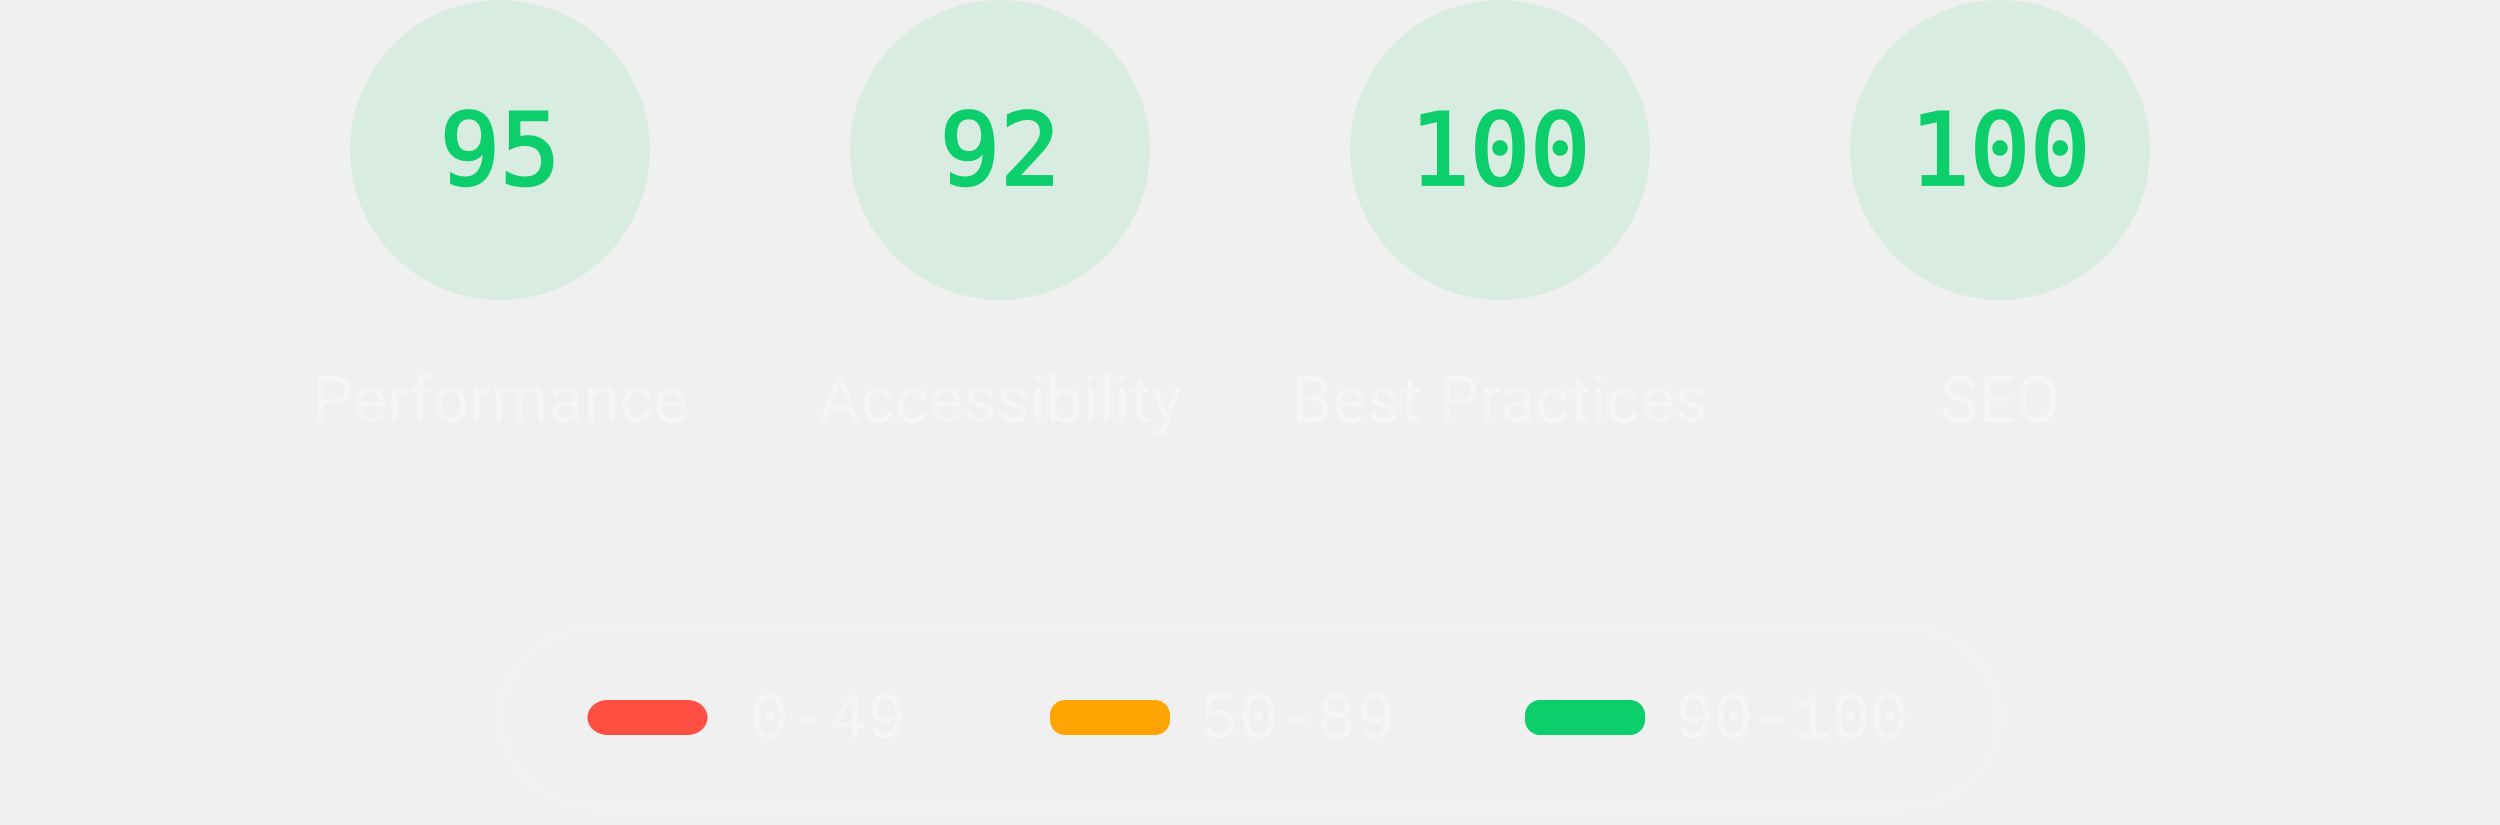
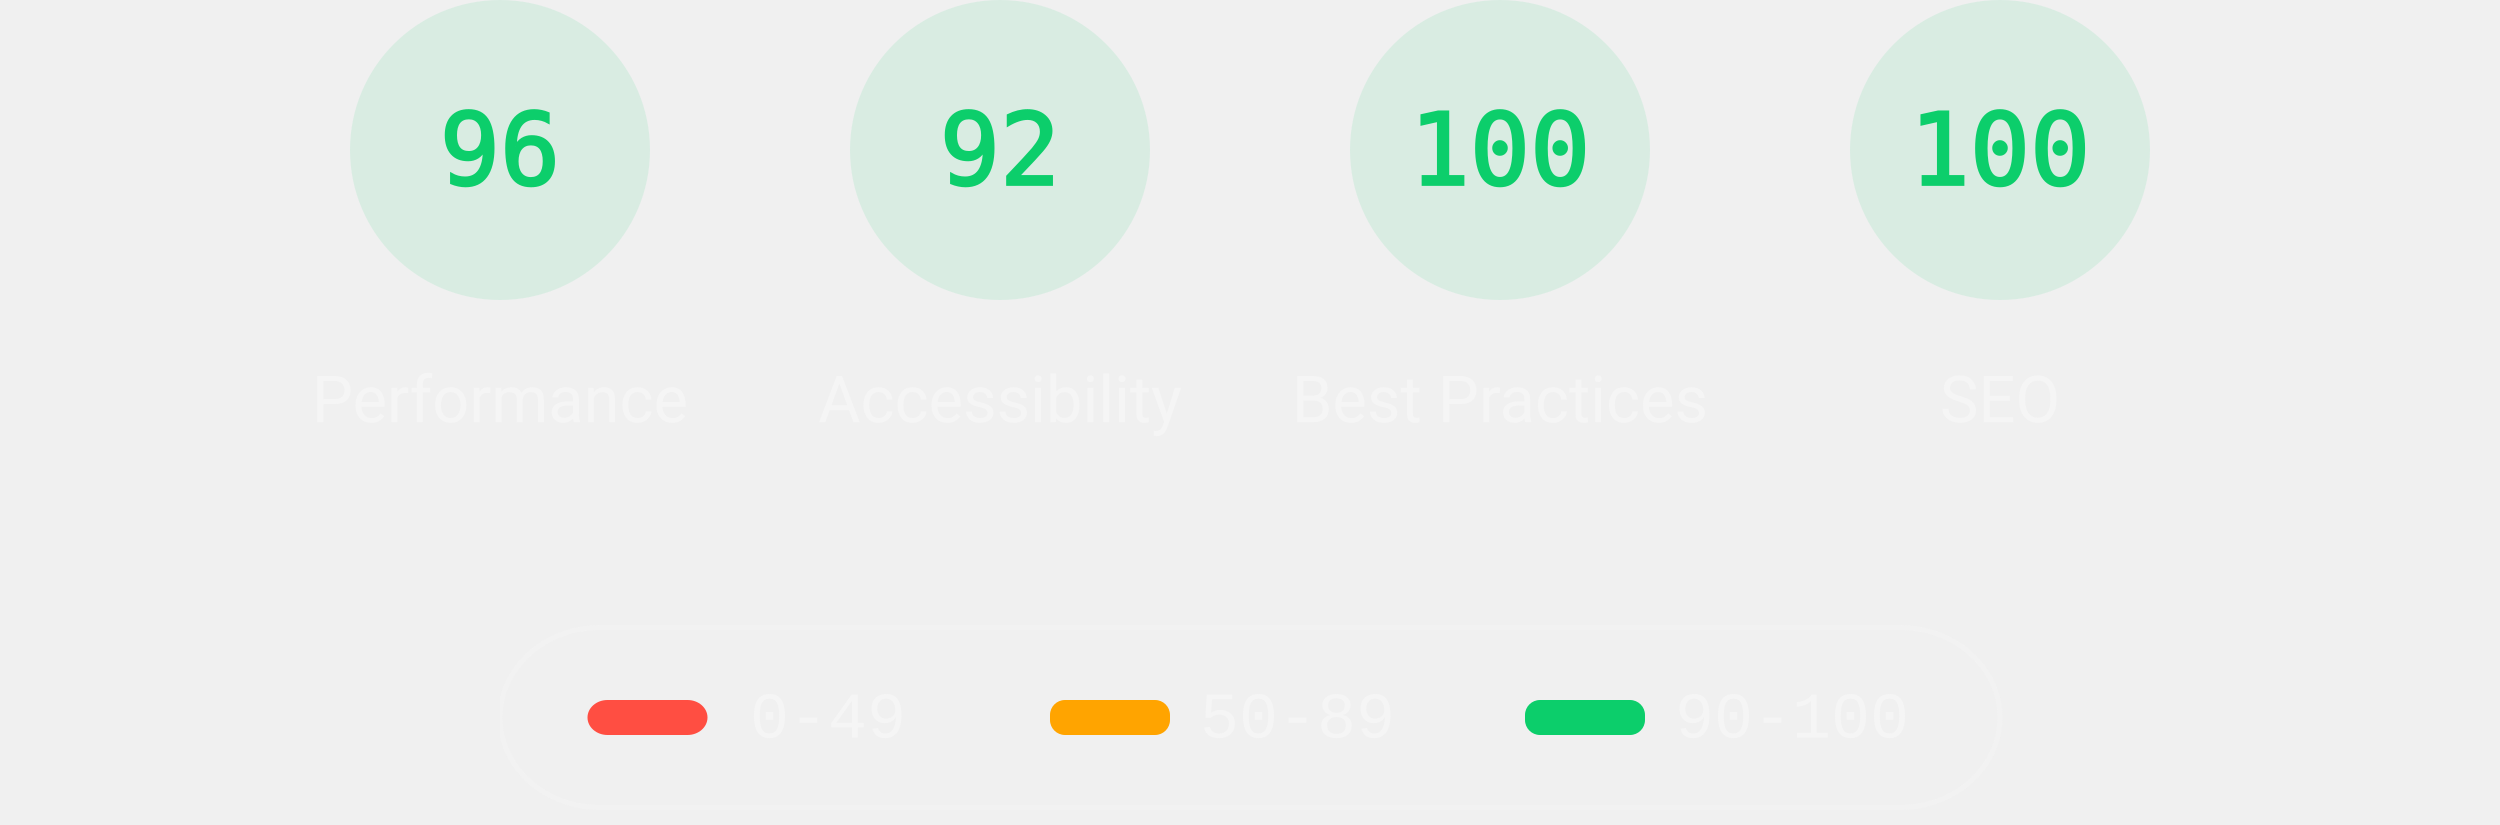
<svg xmlns="http://www.w3.org/2000/svg" class="theme--dark" fill="none" width="1000" height="330">
  <style>
			.gauge-base {
				opacity: 0.1
			}

			.gauge-arc {
				fill: none;
				animation-delay: 250ms;
				stroke-linecap: round;
				transform: rotate(-90deg);
				transform-origin: 100px 60px;
				animation: load-gauge 1s ease forwards
			}

			.guage-text {
				font-size: 40px;
				font-family: monospace;
				text-align: center
			}

			.guage-red {
				color: #ff4e42;
				fill: #ff4e42;
				stroke: #ff4e42
			}
			.guage-orange {
				color: #ffa400;
				fill: #ffa400;
				stroke: #ffa400
			}
			.guage-green {
				color: #0cce6b;
				fill: #0cce6b;
				stroke: #0cce6b
			}
			.theme--agnostic .guage-undefined {
				color: #5c5c5c;
				fill: #5c5c5c;
				stroke: #5c5c5c
			}
			.theme--light .guage-undefined {
				color: #1e1e1e;
				fill: #1e1e1e;
				stroke: #1e1e1e
			}
			.theme--dark .guage-undefined {
				color: #f5f5f5;
				fill: #f5f5f5;
				stroke: #f5f5f5
			}

			.guage-title {
				stroke: none;
				font-size: 26px;
				line-height: 26px;
				font-family: Roboto, Halvetica, Arial, sans-serif
			}
			.metric.guage-title {
				font-family: 'Courier New', Courier, monospace
			}
			.theme--agnostic .guage-title {
				color: #737373;
				fill: #737373
			}
			.theme--light .guage-title {
				color: #212121;
				fill: #212121
			}
			.theme--dark .guage-title {
				color: #f5f5f5;
				fill: #f5f5f5
			}

			@keyframes load-gauge {
				from {
					stroke-dasharray: 0 352.858
				}
			}
			.lh-gauge--pwa__disc {
				fill: #e0e0e0
			}
			.lh-gauge--pwa__logo {
				position: relative;
				fill: #b0b0b0
			}
			.lh-gauge--pwa__invisible {
				display: none
			}
			.lh-gauge--pwa__visible {
				display: inline
			}
			.guage-invisible {
				display: none
			}
			.lh-gauge--pwa__logo--primary-color {
				fill: #304ffe
			}
			.theme--agnostic .lh-gauge--pwa__logo--secondary-color {
				fill: #787878
			}
			.theme--light .lh-gauge--pwa__logo--secondary-color {
				fill: #3d3d3d
			}
			.theme--dark .lh-gauge--pwa__logo--secondary-color {
				fill: #d8b6b6
			}
			.theme--light #svg_2 {
				stroke: #00000022
			}
			.theme--agnostic #svg_2 {
				stroke: #616161
			}
			.theme--light #svg_2 {
				stroke: #00000022
			}
			.theme--dark #svg_2 {
				stroke: #f5f5f566
			}
		</style>
  <svg class="guage-div guage-perf guage-green" viewBox="0 0 200 200" width="200" height="200" x="100" y="0">
    <circle class="gauge-base" r="56" cx="100" cy="60" stroke-width="8" />
-     <circle class="gauge-arc guage-arc-1" r="56" cx="100" cy="60" stroke-width="8" style="stroke-dasharray: 334.265, 351.858;" />
-     <text class="guage-text" x="100px" y="60px" alignment-baseline="central" dominant-baseline="central" text-anchor="middle">95</text>
+     <circle class="gauge-arc guage-arc-1" r="56" cx="100" cy="60" stroke-width="8" style="stroke-dasharray: 337.784, 351.858;" />
+     <text class="guage-text" x="100px" y="60px" alignment-baseline="central" dominant-baseline="central" text-anchor="middle">96</text>
    <text class="guage-title" x="100px" y="160px" alignment-baseline="central" dominant-baseline="central" text-anchor="middle">Performance</text>
  </svg>
  <svg class="guage-div guage-acc guage-green" viewBox="0 0 200 200" width="200" height="200" x="300" y="0">
    <circle class="gauge-base" r="56" cx="100" cy="60" stroke-width="8" />
    <circle class="gauge-arc guage-arc-2" r="56" cx="100" cy="60" stroke-width="8" style="stroke-dasharray: 323.709, 351.858;" />
    <text class="guage-text" x="100px" y="60px" alignment-baseline="central" dominant-baseline="central" text-anchor="middle">92</text>
    <text class="guage-title" x="100px" y="160px" alignment-baseline="central" dominant-baseline="central" text-anchor="middle">Accessibility</text>
  </svg>
  <svg class="guage-div guage-best guage-green" viewBox="0 0 200 200" width="200" height="200" x="500" y="0">
    <circle class="gauge-base" r="56" cx="100" cy="60" stroke-width="8" />
    <circle class="gauge-arc guage-arc-3" r="56" cx="100" cy="60" stroke-width="8" style="stroke-dasharray: 351.858, 351.858;" />
    <text class="guage-text" x="100px" y="60px" alignment-baseline="central" dominant-baseline="central" text-anchor="middle">100</text>
    <text class="guage-title" x="100px" y="160px" alignment-baseline="central" dominant-baseline="central" text-anchor="middle">Best Practices</text>
  </svg>
  <svg class="guage-div guage-seo guage-green" viewBox="0 0 200 200" width="200" height="200" x="700" y="0">
    <circle class="gauge-base" r="56" cx="100" cy="60" stroke-width="8" />
    <circle class="gauge-arc guage-arc-4" r="56" cx="100" cy="60" stroke-width="8" style="stroke-dasharray: 351.858, 351.858;" />
    <text class="guage-text" x="100px" y="60px" alignment-baseline="central" dominant-baseline="central" text-anchor="middle">100</text>
    <text class="guage-title" x="100px" y="160px" alignment-baseline="central" dominant-baseline="central" text-anchor="middle">SEO</text>
  </svg>
  <svg class="guage-div guage-pwa guage-invisible" viewBox="0 0 200 200" width="200" height="200" x="900" y="0">
    <svg viewBox="0 0 60 60" width="112" height="112" x="44" y="4">
      <defs>
        <linearGradient id="lh-gauge--pwa__check-circle__gradient-0" x1="50%" y1="0%" x2="50%" y2="100%">
          <stop stop-color="#00C852" offset="0%" />
          <stop stop-color="#009688" offset="100%" />
        </linearGradient>
        <linearGradient id="lh-gauge--pwa__installable__shadow-gradient-0" x1="76.056%" x2="24.111%" y1="82.995%" y2="24.735%">
          <stop stop-color="#A5D6A7" offset="0%" />
          <stop stop-color="#80CBC4" offset="100%" />
        </linearGradient>
        <linearGradient id="lh-gauge--pwa__fast-reliable__shadow-gradient-0" x1="76.056%" y1="82.995%" x2="25.678%" y2="26.493%">
          <stop stop-color="#64B5F6" offset="0%" />
          <stop stop-color="#2979FF" offset="100%" />
        </linearGradient>
        <g id="lh-gauge--pwa__fast-reliable-badge-0">
          <circle fill="#FFFFFF" cx="10" cy="10" r="10" />
          <path fill="#304FFE" d="M10 3.58l5.25 2.34v3.5c0 3.23-2.24 6.26-5.25 7-3.01-.74-5.25-3.77-5.25-7v-3.5L10 3.58zm-.47 10.74l2.76-4.83.03-.07c.04-.08 0-.24-.22-.24h-1.64l.47-3.26h-.47l-2.7 4.77c-.02.01.05-.1-.04.05-.09.16-.1.31.18.31h1.63l-.47 3.27h.47z" />
        </g>
        <g id="lh-gauge--pwa__installable-badge-0">
          <circle fill="#FFFFFF" cx="10" cy="10" r="10" />
          <path fill="#009688" d="M10 4.167A5.835 5.835 0 0 0 4.167 10 5.835 5.835 0 0 0 10 15.833 5.835 5.835 0 0 0 15.833 10 5.835 5.835 0 0 0 10 4.167zm2.917 6.416h-2.334v2.334H9.417v-2.334H7.083V9.417h2.334V7.083h1.166v2.334h2.334v1.166z" />
        </g>
      </defs>
      <g stroke="none" fill-rule="nonzero">
        <circle class="lh-gauge--pwa__disc" cx="30" cy="30" r="30" />
        <g class="lh-gauge--pwa__logo">
          <path d="M35.66 19.39l.7-1.75h2L37.4 15 38.6 12l3.4 9h-2.51l-.58-1.61z" />
          <path d="M33.52 21l3.65-9h-2.42l-2.5 5.82L30.5 12h-1.86l-1.9 5.82-1.35-2.65-1.21 3.72L25.4 21h2.38l1.72-5.2 1.64 5.2z" />
          <path fill-rule="nonzero" d="M20.3 17.91h1.48c.45 0 .85-.05 1.2-.15l.39-1.18 1.07-3.3a2.64 2.64 0 0 0-.28-.37c-.55-.6-1.36-.91-2.42-.91H18v9h2.3V17.9zm1.96-3.84c.22.22.33.5.33.87 0 .36-.1.65-.29.87-.2.23-.59.35-1.15.35h-.86v-2.41h.87c.52 0 .89.1 1.1.32z" />
        </g>
        <rect class="lh-gauge--pwa__component lh-gauge--pwa__na-line lh-gauge--pwa__invisible" fill="#FFFFFF" x="20" y="32" width="20" height="4" rx="2" />
        <g class="lh-gauge--pwa__component lh-gauge--pwa__fast-reliable-badge lh-gauge--pwa__invisible" transform="translate(20, 29)">
          <path fill="url(#lh-gauge--pwa__fast-reliable__shadow-gradient-0)" d="M33.63 19.49A30 30 0 0 1 16.2 30.36L3 17.14 17.14 3l16.49 16.49z" />
          <use href="#lh-gauge--pwa__fast-reliable-badge-0" />
        </g>
        <g class="lh-gauge--pwa__component lh-gauge--pwa__installable-badge lh-gauge--pwa__invisible" transform="translate(20, 29)">
          <path fill="url(#lh-gauge--pwa__installable__shadow-gradient-0)" d="M33.629 19.487c-4.272 5.453-10.391 9.39-17.415 10.869L3 17.142 17.142 3 33.63 19.487z" />
          <use href="#lh-gauge--pwa__installable-badge-0" />
        </g>
        <g class="lh-gauge--pwa__component lh-gauge--pwa__fast-reliable-installable-badges lh-gauge--pwa__invisible">
          <g transform="translate(8, 29)">
            <path fill="url(#lh-gauge--pwa__fast-reliable__shadow-gradient-0)" d="M16.321 30.463L3 17.143 17.142 3l22.365 22.365A29.864 29.864 0 0 1 22 31c-1.942 0-3.84-.184-5.679-.537z" />
            <use href="#lh-gauge--pwa__fast-reliable-badge-0" />
          </g>
          <g transform="translate(32, 29)">
            <path fill="url(#lh-gauge--pwa__installable__shadow-gradient-0)" d="M25.982 11.84a30.107 30.107 0 0 1-13.08 15.203L3 17.143 17.142 3l8.84 8.84z" />
            <use href="#lh-gauge--pwa__installable-badge-0" />
          </g>
        </g>
        <g class="lh-gauge--pwa__component lh-gauge--pwa__check-circle lh-gauge--pwa__invisible" transform="translate(18, 28)">
          <circle fill="#FFFFFF" cx="12" cy="12" r="12" />
          <path fill="url(#lh-gauge--pwa__check-circle__gradient-0)" d="M12 2a10 10 0 1 0 0 20 10 10 0 0 0 0-20zm-2 15l-5-5 1.41-1.41L10 14.17l7.59-7.59L19 8l-9 9z" />
        </g>
      </g>
    </svg>
    <text class="guage-title" y="160px" alignment-baseline="central" dominant-baseline="central" text-anchor="middle">
      <tspan x="100px" dy="-6px">Progressive</tspan>
      <tspan x="100px" dy="30px">Web App</tspan>
    </text>
  </svg>
  <svg width="604" height="76" x="200" y="250">
    <g>
      <rect fill="none" id="canvas_background" height="80" width="604" y="-1" x="-1" />
      <g display="none" overflow="visible" y="0" x="0" height="100%" width="100%" id="canvasGrid">
        <rect fill="url(#gridpattern)" stroke-width="0" y="0" x="0" height="100%" width="100%" />
      </g>
    </g>
    <g>
      <rect fill-opacity="0" stroke-width="2" rx="40" id="svg_2" height="72" width="600" y="1" x="0" fill="#000000" />
      <rect stroke="#000" rx="8" id="svg_3" height="14" width="48" y="30" x="35" stroke-opacity="null" stroke-width="0" fill="#ff4e42" />
      <rect stroke="#000" rx="6" id="svg_4" height="14" width="48" y="30" x="220" stroke-opacity="null" stroke-width="0" fill="#ffa400" />
      <rect stroke="#000" rx="6" id="svg_5" height="14" width="48" y="30" x="410" stroke-opacity="null" stroke-width="0" fill="#0cce6b" />
      <text class="metric guage-title" xml:space="preserve" text-anchor="start" font-size="26" id="svg_6" y="45" x="100" stroke-opacity="null" stroke-width="0" stroke="#000">0-49</text>
      <text class="metric guage-title" xml:space="preserve" text-anchor="start" font-size="26" id="svg_7" y="45" x="280" stroke-opacity="null" stroke-width="0" stroke="#000">50-89</text>
      <text class="metric guage-title" xml:space="preserve" text-anchor="start" font-size="26" id="svg_8" y="45" x="470" stroke-opacity="null" stroke-width="0" stroke="#000">90-100</text>
    </g>
  </svg>
</svg>
